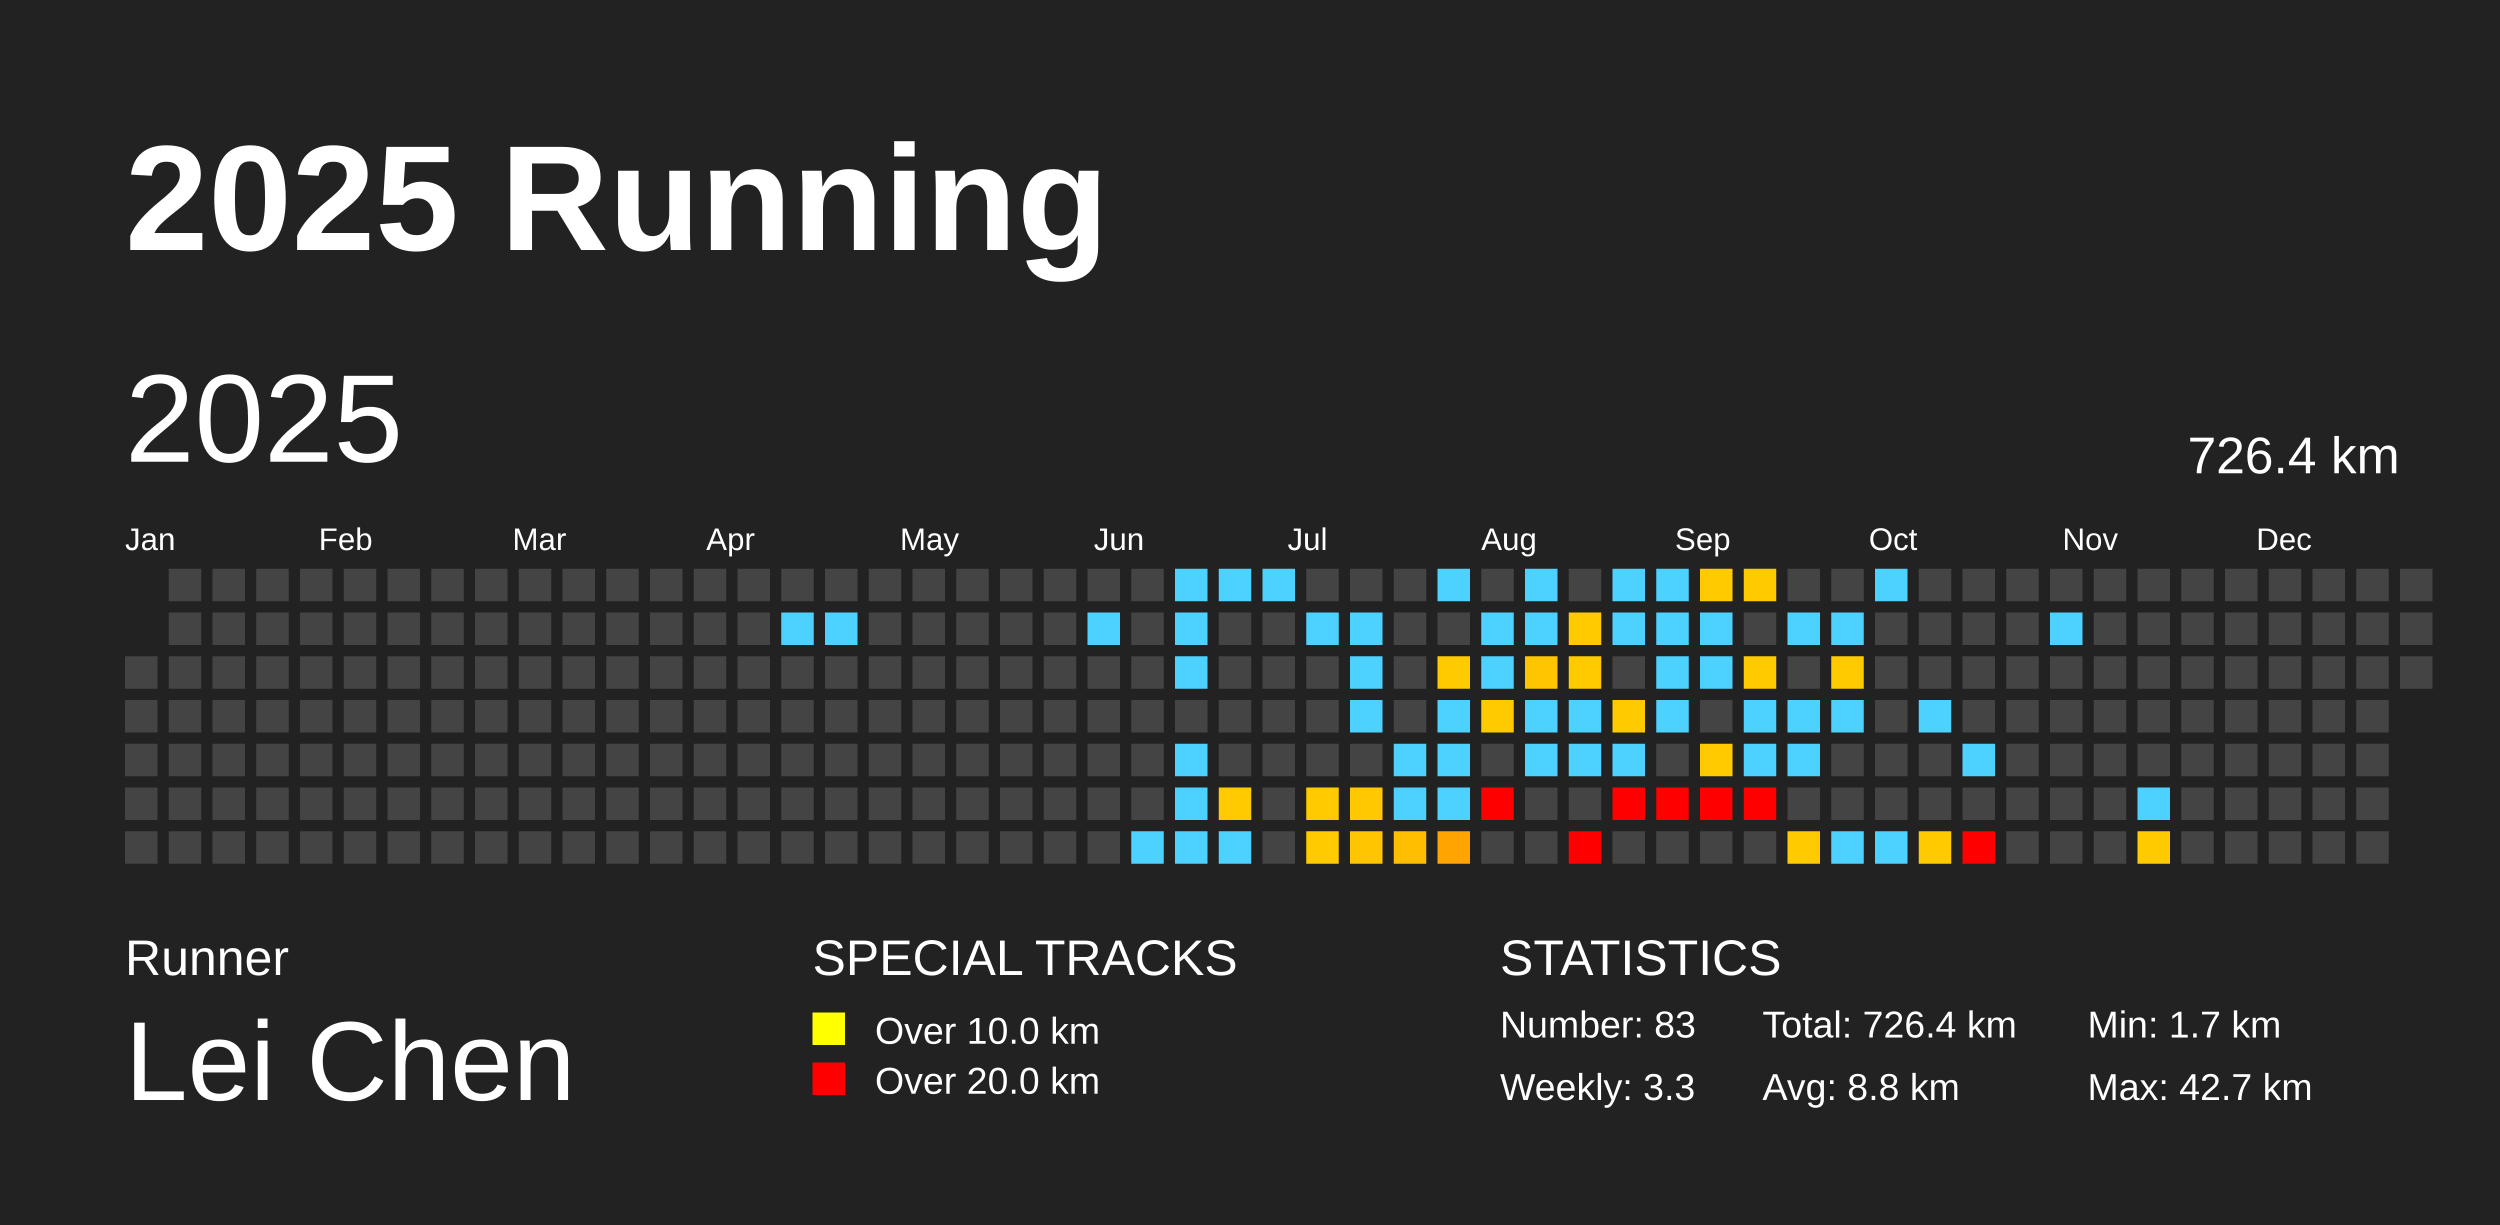
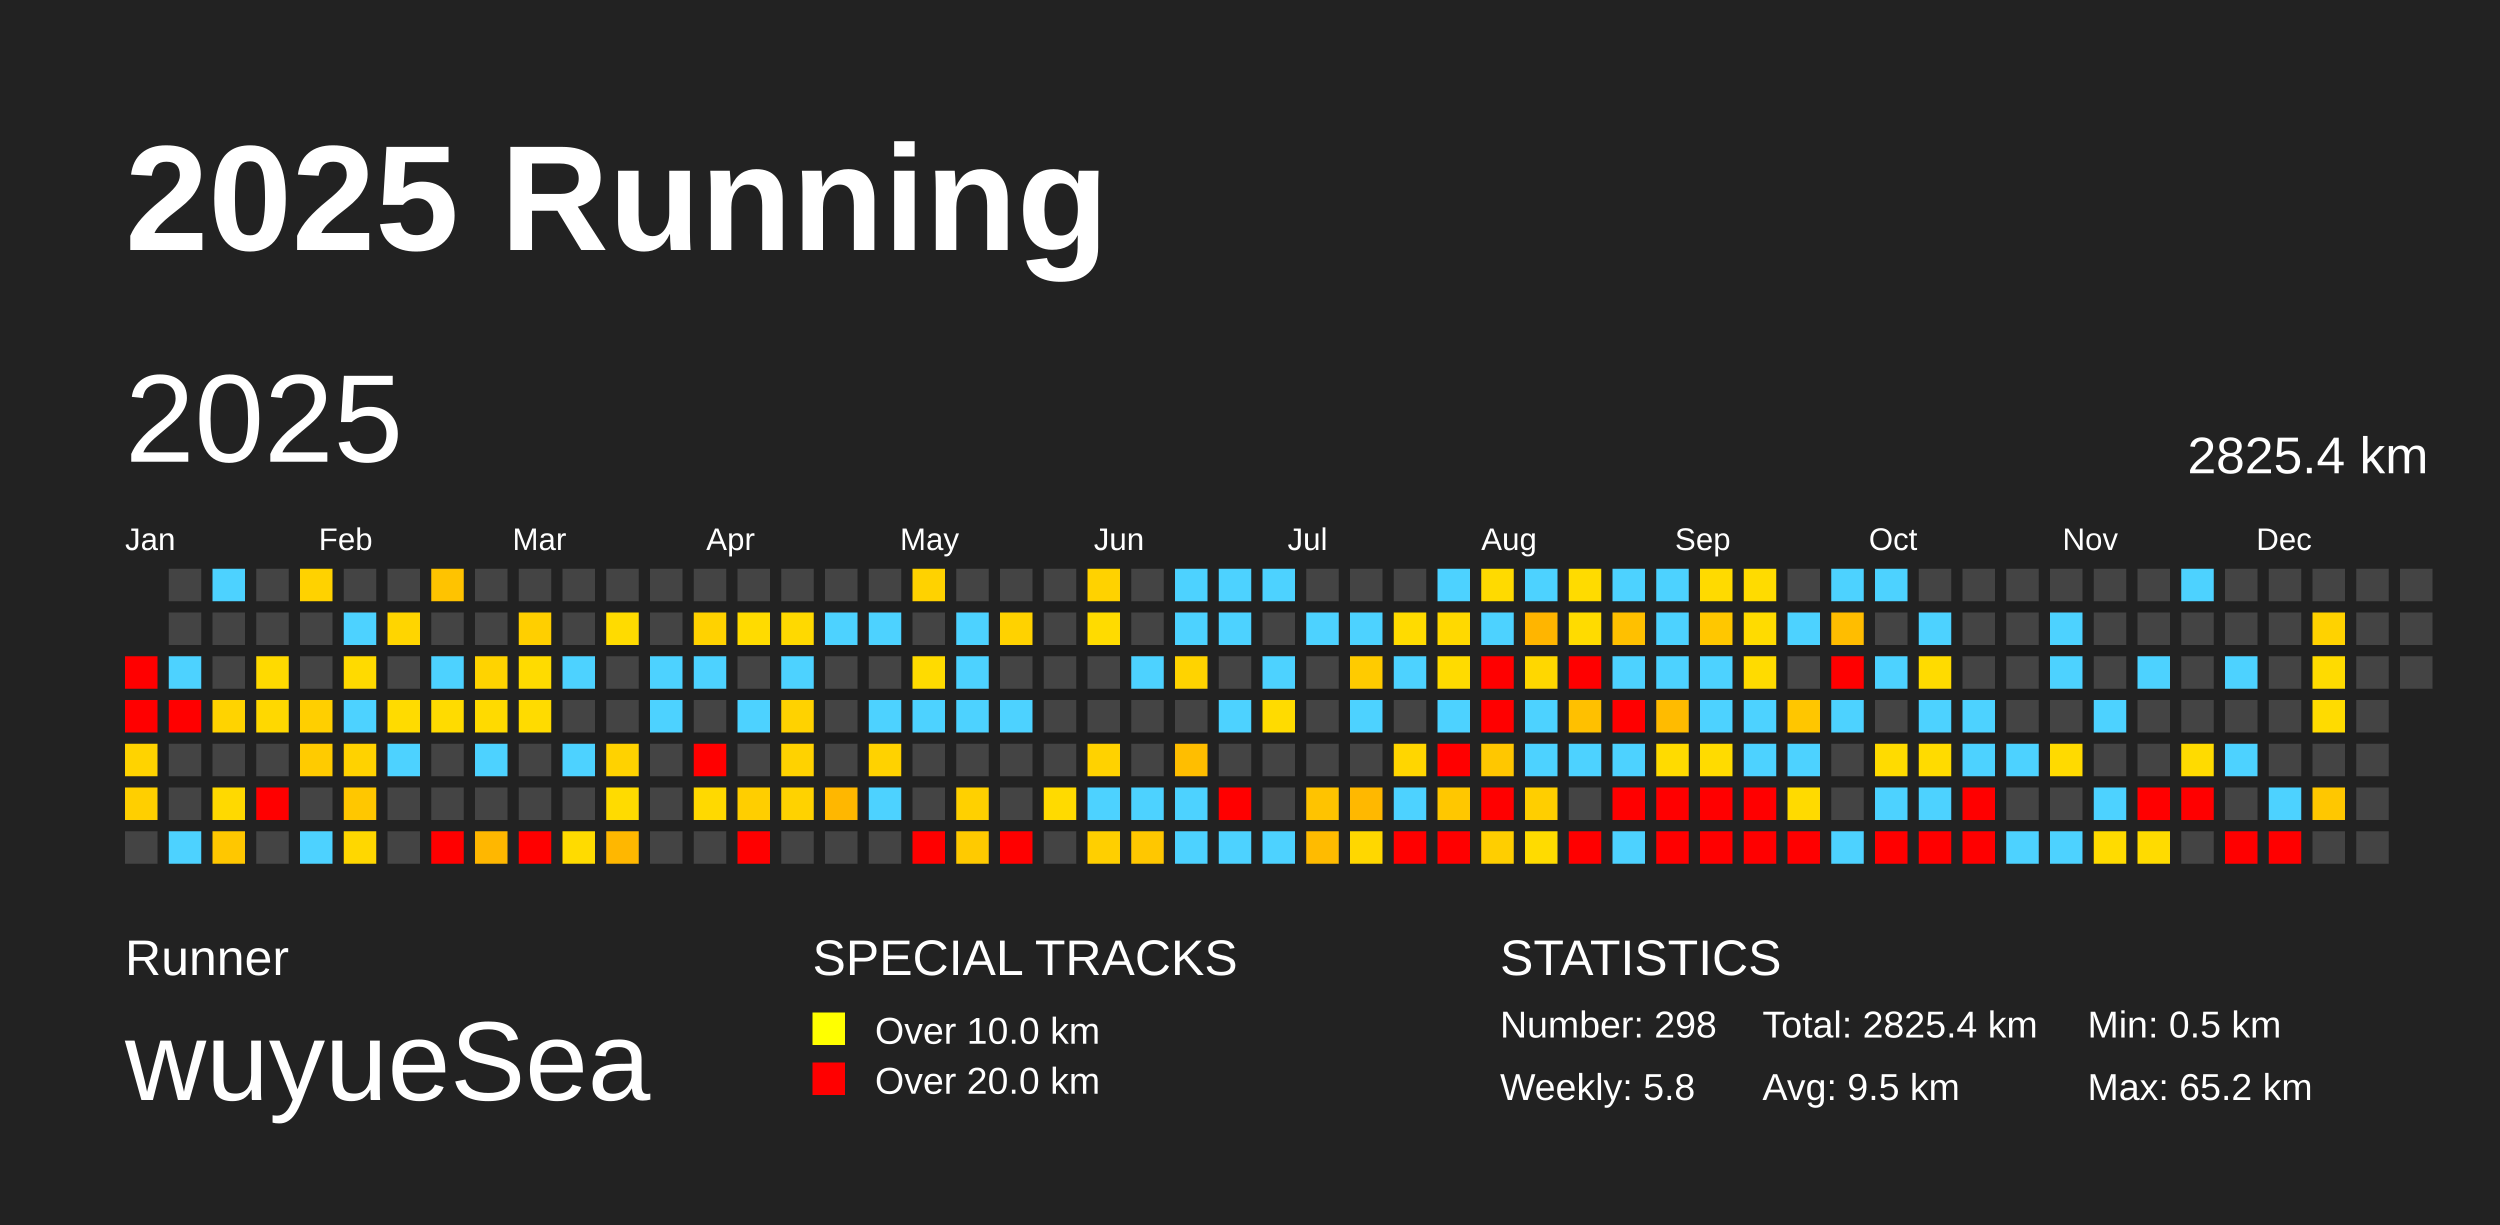
<svg xmlns="http://www.w3.org/2000/svg" baseProfile="full" height="98mm" version="1.1" viewBox="0,0,200,98" width="200mm">
  <defs />
  <rect fill="#222222" height="98" width="200" x="0" y="0" />
  <text fill="#FFFFFF" style="font-size:12px; font-family:Arial; font-weight:bold;" x="10" y="20">2025 Running</text>
  <text fill="#FFFFFF" style="font-size:4px; font-family:Arial" x="10" y="78">Runner</text>
-   <text fill="#FFFFFF" style="font-size:9px; font-family:Arial" x="10" y="88">Lei Chen</text>
+   <text fill="#FFFFFF" style="font-size:9px; font-family:Arial" x="10" y="88">wuyueSea</text>
  <text fill="#FFFFFF" style="font-size:4px; font-family:Arial" x="65" y="78">SPECIAL TRACKS</text>
  <rect fill="yellow" height="2.6" width="2.6" x="65" y="81" />
  <text fill="#FFFFFF" style="font-size:3px; font-family:Arial" x="70" y="83.5">Over 10.0 km</text>
  <rect fill="red" height="2.6" width="2.6" x="65" y="85" />
  <text fill="#FFFFFF" style="font-size:3px; font-family:Arial" x="70" y="87.5">Over 20.0 km</text>
  <text fill="#FFFFFF" style="font-size:4px; font-family:Arial" x="120" y="78">STATISTICS</text>
-   <text fill="#FFFFFF" style="font-size:3px; font-family:Arial" x="120" y="83">Number: 83</text>
-   <text fill="#FFFFFF" style="font-size:3px; font-family:Arial" x="120" y="88">Weekly: 3.3</text>
-   <text fill="#FFFFFF" style="font-size:3px; font-family:Arial" x="141" y="83">Total: 726.4 km</text>
-   <text fill="#FFFFFF" style="font-size:3px; font-family:Arial" x="141" y="88">Avg: 8.8 km</text>
-   <text fill="#FFFFFF" style="font-size:3px; font-family:Arial" x="167" y="83">Min: 1.7 km</text>
-   <text fill="#FFFFFF" style="font-size:3px; font-family:Arial" x="167" y="88">Max: 42.7 km</text>
+   <text fill="#FFFFFF" style="font-size:3px; font-family:Arial" x="120" y="83">Number: 298</text>
+   <text fill="#FFFFFF" style="font-size:3px; font-family:Arial" x="120" y="88">Weekly: 5.8</text>
+   <text fill="#FFFFFF" style="font-size:3px; font-family:Arial" x="141" y="83">Total: 2825.4 km</text>
+   <text fill="#FFFFFF" style="font-size:3px; font-family:Arial" x="141" y="88">Avg: 9.5 km</text>
+   <text fill="#FFFFFF" style="font-size:3px; font-family:Arial" x="167" y="83">Min: 0.5 km</text>
+   <text fill="#FFFFFF" style="font-size:3px; font-family:Arial" x="167" y="88">Max: 65.2 km</text>
  <text dominant-baseline="hanging" fill="#FFFFFF" style="font-size:10.0px; font-family:Arial;" x="10" y="30">2025</text>
-   <text dominant-baseline="hanging" fill="#FFFFFF" style="font-size:4.125px; font-family:Arial;" x="175" y="35">726.4 km</text>
+   <text dominant-baseline="hanging" fill="#FFFFFF" style="font-size:4.125px; font-family:Arial;" x="175" y="35">2825.4 km</text>
  <text fill="#FFFFFF" style="font-size:2.5px; font-family:Arial" x="10.0" y="44">Jan</text>
  <text fill="#FFFFFF" style="font-size:2.5px; font-family:Arial" x="25.5" y="44">Feb</text>
  <text fill="#FFFFFF" style="font-size:2.5px; font-family:Arial" x="41.0" y="44">Mar</text>
  <text fill="#FFFFFF" style="font-size:2.5px; font-family:Arial" x="56.5" y="44">Apr</text>
  <text fill="#FFFFFF" style="font-size:2.5px; font-family:Arial" x="72.0" y="44">May</text>
  <text fill="#FFFFFF" style="font-size:2.5px; font-family:Arial" x="87.5" y="44">Jun</text>
  <text fill="#FFFFFF" style="font-size:2.5px; font-family:Arial" x="103.0" y="44">Jul</text>
  <text fill="#FFFFFF" style="font-size:2.5px; font-family:Arial" x="118.5" y="44">Aug</text>
  <text fill="#FFFFFF" style="font-size:2.5px; font-family:Arial" x="134.0" y="44">Sep</text>
  <text fill="#FFFFFF" style="font-size:2.5px; font-family:Arial" x="149.5" y="44">Oct</text>
  <text fill="#FFFFFF" style="font-size:2.5px; font-family:Arial" x="165.0" y="44">Nov</text>
  <text fill="#FFFFFF" style="font-size:2.5px; font-family:Arial" x="180.5" y="44">Dec</text>
-   <rect fill="#444444" height="2.6" width="2.6" x="10.0" y="52.5" />
-   <rect fill="#444444" height="2.6" width="2.6" x="10.0" y="56.0" />
-   <rect fill="#444444" height="2.6" width="2.6" x="10.0" y="59.5" />
-   <rect fill="#444444" height="2.6" width="2.6" x="10.0" y="63.0" />
+   <rect fill="red" height="2.6" width="2.6" x="10.0" y="52.5" />
+   <rect fill="red" height="2.6" width="2.6" x="10.0" y="56.0" />
+   <rect fill="#ffd300" height="2.6" width="2.6" x="10.0" y="59.5" />
+   <rect fill="#ffcf00" height="2.6" width="2.6" x="10.0" y="63.0" />
  <rect fill="#444444" height="2.6" width="2.6" x="10.0" y="66.5" />
  <rect fill="#444444" height="2.6" width="2.6" x="13.5" y="45.5" />
  <rect fill="#444444" height="2.6" width="2.6" x="13.5" y="49.0" />
-   <rect fill="#444444" height="2.6" width="2.6" x="13.5" y="52.5" />
-   <rect fill="#444444" height="2.6" width="2.6" x="13.5" y="56.0" />
+   <rect fill="#4dd2ff" height="2.6" width="2.6" x="13.5" y="52.5" />
+   <rect fill="red" height="2.6" width="2.6" x="13.5" y="56.0" />
  <rect fill="#444444" height="2.6" width="2.6" x="13.5" y="59.5" />
  <rect fill="#444444" height="2.6" width="2.6" x="13.5" y="63.0" />
-   <rect fill="#444444" height="2.6" width="2.6" x="13.5" y="66.5" />
-   <rect fill="#444444" height="2.6" width="2.6" x="17.0" y="45.5" />
+   <rect fill="#4dd2ff" height="2.6" width="2.6" x="13.5" y="66.5" />
+   <rect fill="#4dd2ff" height="2.6" width="2.6" x="17.0" y="45.5" />
  <rect fill="#444444" height="2.6" width="2.6" x="17.0" y="49.0" />
  <rect fill="#444444" height="2.6" width="2.6" x="17.0" y="52.5" />
-   <rect fill="#444444" height="2.6" width="2.6" x="17.0" y="56.0" />
+   <rect fill="#ffd300" height="2.6" width="2.6" x="17.0" y="56.0" />
  <rect fill="#444444" height="2.6" width="2.6" x="17.0" y="59.5" />
-   <rect fill="#444444" height="2.6" width="2.6" x="17.0" y="63.0" />
-   <rect fill="#444444" height="2.6" width="2.6" x="17.0" y="66.5" />
+   <rect fill="#ffd900" height="2.6" width="2.6" x="17.0" y="63.0" />
+   <rect fill="#ffc700" height="2.6" width="2.6" x="17.0" y="66.5" />
  <rect fill="#444444" height="2.6" width="2.6" x="20.5" y="45.5" />
  <rect fill="#444444" height="2.6" width="2.6" x="20.5" y="49.0" />
-   <rect fill="#444444" height="2.6" width="2.6" x="20.5" y="52.5" />
-   <rect fill="#444444" height="2.6" width="2.6" x="20.5" y="56.0" />
+   <rect fill="#ffda00" height="2.6" width="2.6" x="20.5" y="52.5" />
+   <rect fill="#ffd800" height="2.6" width="2.6" x="20.5" y="56.0" />
  <rect fill="#444444" height="2.6" width="2.6" x="20.5" y="59.5" />
-   <rect fill="#444444" height="2.6" width="2.6" x="20.5" y="63.0" />
+   <rect fill="red" height="2.6" width="2.6" x="20.5" y="63.0" />
  <rect fill="#444444" height="2.6" width="2.6" x="20.5" y="66.5" />
-   <rect fill="#444444" height="2.6" width="2.6" x="24.0" y="45.5" />
+   <rect fill="#ffd200" height="2.6" width="2.6" x="24.0" y="45.5" />
  <rect fill="#444444" height="2.6" width="2.6" x="24.0" y="49.0" />
  <rect fill="#444444" height="2.6" width="2.6" x="24.0" y="52.5" />
-   <rect fill="#444444" height="2.6" width="2.6" x="24.0" y="56.0" />
-   <rect fill="#444444" height="2.6" width="2.6" x="24.0" y="59.5" />
+   <rect fill="#ffcf00" height="2.6" width="2.6" x="24.0" y="56.0" />
+   <rect fill="#ffcb00" height="2.6" width="2.6" x="24.0" y="59.5" />
  <rect fill="#444444" height="2.6" width="2.6" x="24.0" y="63.0" />
-   <rect fill="#444444" height="2.6" width="2.6" x="24.0" y="66.5" />
+   <rect fill="#4dd2ff" height="2.6" width="2.6" x="24.0" y="66.5" />
  <rect fill="#444444" height="2.6" width="2.6" x="27.5" y="45.5" />
-   <rect fill="#444444" height="2.6" width="2.6" x="27.5" y="49.0" />
-   <rect fill="#444444" height="2.6" width="2.6" x="27.5" y="52.5" />
-   <rect fill="#444444" height="2.6" width="2.6" x="27.5" y="56.0" />
-   <rect fill="#444444" height="2.6" width="2.6" x="27.5" y="59.5" />
-   <rect fill="#444444" height="2.6" width="2.6" x="27.5" y="63.0" />
-   <rect fill="#444444" height="2.6" width="2.6" x="27.5" y="66.5" />
+   <rect fill="#4dd2ff" height="2.6" width="2.6" x="27.5" y="49.0" />
+   <rect fill="#ffda00" height="2.6" width="2.6" x="27.5" y="52.5" />
+   <rect fill="#4dd2ff" height="2.6" width="2.6" x="27.5" y="56.0" />
+   <rect fill="#ffd200" height="2.6" width="2.6" x="27.5" y="59.5" />
+   <rect fill="#ffc700" height="2.6" width="2.6" x="27.5" y="63.0" />
+   <rect fill="#ffd700" height="2.6" width="2.6" x="27.5" y="66.5" />
  <rect fill="#444444" height="2.6" width="2.6" x="31.0" y="45.5" />
-   <rect fill="#444444" height="2.6" width="2.6" x="31.0" y="49.0" />
+   <rect fill="#ffd500" height="2.6" width="2.6" x="31.0" y="49.0" />
  <rect fill="#444444" height="2.6" width="2.6" x="31.0" y="52.5" />
-   <rect fill="#444444" height="2.6" width="2.6" x="31.0" y="56.0" />
-   <rect fill="#444444" height="2.6" width="2.6" x="31.0" y="59.5" />
+   <rect fill="#ffdb00" height="2.6" width="2.6" x="31.0" y="56.0" />
+   <rect fill="#4dd2ff" height="2.6" width="2.6" x="31.0" y="59.5" />
  <rect fill="#444444" height="2.6" width="2.6" x="31.0" y="63.0" />
  <rect fill="#444444" height="2.6" width="2.6" x="31.0" y="66.5" />
-   <rect fill="#444444" height="2.6" width="2.6" x="34.5" y="45.5" />
+   <rect fill="#ffc300" height="2.6" width="2.6" x="34.5" y="45.5" />
  <rect fill="#444444" height="2.6" width="2.6" x="34.5" y="49.0" />
-   <rect fill="#444444" height="2.6" width="2.6" x="34.5" y="52.5" />
-   <rect fill="#444444" height="2.6" width="2.6" x="34.5" y="56.0" />
+   <rect fill="#4dd2ff" height="2.6" width="2.6" x="34.5" y="52.5" />
+   <rect fill="#ffdb00" height="2.6" width="2.6" x="34.5" y="56.0" />
  <rect fill="#444444" height="2.6" width="2.6" x="34.5" y="59.5" />
  <rect fill="#444444" height="2.6" width="2.6" x="34.5" y="63.0" />
-   <rect fill="#444444" height="2.6" width="2.6" x="34.5" y="66.5" />
+   <rect fill="red" height="2.6" width="2.6" x="34.5" y="66.5" />
  <rect fill="#444444" height="2.6" width="2.6" x="38.0" y="45.5" />
  <rect fill="#444444" height="2.6" width="2.6" x="38.0" y="49.0" />
-   <rect fill="#444444" height="2.6" width="2.6" x="38.0" y="52.5" />
-   <rect fill="#444444" height="2.6" width="2.6" x="38.0" y="56.0" />
-   <rect fill="#444444" height="2.6" width="2.6" x="38.0" y="59.5" />
+   <rect fill="#ffd300" height="2.6" width="2.6" x="38.0" y="52.5" />
+   <rect fill="#ffda00" height="2.6" width="2.6" x="38.0" y="56.0" />
+   <rect fill="#4dd2ff" height="2.6" width="2.6" x="38.0" y="59.5" />
  <rect fill="#444444" height="2.6" width="2.6" x="38.0" y="63.0" />
-   <rect fill="#444444" height="2.6" width="2.6" x="38.0" y="66.5" />
+   <rect fill="#ffb700" height="2.6" width="2.6" x="38.0" y="66.5" />
  <rect fill="#444444" height="2.6" width="2.6" x="41.5" y="45.5" />
-   <rect fill="#444444" height="2.6" width="2.6" x="41.5" y="49.0" />
-   <rect fill="#444444" height="2.6" width="2.6" x="41.5" y="52.5" />
-   <rect fill="#444444" height="2.6" width="2.6" x="41.5" y="56.0" />
+   <rect fill="#ffcf00" height="2.6" width="2.6" x="41.5" y="49.0" />
+   <rect fill="#ffdb00" height="2.6" width="2.6" x="41.5" y="52.5" />
+   <rect fill="#ffdb00" height="2.6" width="2.6" x="41.5" y="56.0" />
  <rect fill="#444444" height="2.6" width="2.6" x="41.5" y="59.5" />
  <rect fill="#444444" height="2.6" width="2.6" x="41.5" y="63.0" />
-   <rect fill="#444444" height="2.6" width="2.6" x="41.5" y="66.5" />
+   <rect fill="red" height="2.6" width="2.6" x="41.5" y="66.5" />
  <rect fill="#444444" height="2.6" width="2.6" x="45.0" y="45.5" />
  <rect fill="#444444" height="2.6" width="2.6" x="45.0" y="49.0" />
-   <rect fill="#444444" height="2.6" width="2.6" x="45.0" y="52.5" />
+   <rect fill="#4dd2ff" height="2.6" width="2.6" x="45.0" y="52.5" />
  <rect fill="#444444" height="2.6" width="2.6" x="45.0" y="56.0" />
-   <rect fill="#444444" height="2.6" width="2.6" x="45.0" y="59.5" />
+   <rect fill="#4dd2ff" height="2.6" width="2.6" x="45.0" y="59.5" />
  <rect fill="#444444" height="2.6" width="2.6" x="45.0" y="63.0" />
-   <rect fill="#444444" height="2.6" width="2.6" x="45.0" y="66.5" />
+   <rect fill="#ffdb00" height="2.6" width="2.6" x="45.0" y="66.5" />
  <rect fill="#444444" height="2.6" width="2.6" x="48.5" y="45.5" />
-   <rect fill="#444444" height="2.6" width="2.6" x="48.5" y="49.0" />
+   <rect fill="#ffdb00" height="2.6" width="2.6" x="48.5" y="49.0" />
  <rect fill="#444444" height="2.6" width="2.6" x="48.5" y="52.5" />
  <rect fill="#444444" height="2.6" width="2.6" x="48.5" y="56.0" />
-   <rect fill="#444444" height="2.6" width="2.6" x="48.5" y="59.5" />
-   <rect fill="#444444" height="2.6" width="2.6" x="48.5" y="63.0" />
-   <rect fill="#444444" height="2.6" width="2.6" x="48.5" y="66.5" />
+   <rect fill="#ffd200" height="2.6" width="2.6" x="48.5" y="59.5" />
+   <rect fill="#ffdb00" height="2.6" width="2.6" x="48.5" y="63.0" />
+   <rect fill="#ffb700" height="2.6" width="2.6" x="48.5" y="66.5" />
  <rect fill="#444444" height="2.6" width="2.6" x="52.0" y="45.5" />
  <rect fill="#444444" height="2.6" width="2.6" x="52.0" y="49.0" />
-   <rect fill="#444444" height="2.6" width="2.6" x="52.0" y="52.5" />
-   <rect fill="#444444" height="2.6" width="2.6" x="52.0" y="56.0" />
+   <rect fill="#4dd2ff" height="2.6" width="2.6" x="52.0" y="52.5" />
+   <rect fill="#4dd2ff" height="2.6" width="2.6" x="52.0" y="56.0" />
  <rect fill="#444444" height="2.6" width="2.6" x="52.0" y="59.5" />
  <rect fill="#444444" height="2.6" width="2.6" x="52.0" y="63.0" />
  <rect fill="#444444" height="2.6" width="2.6" x="52.0" y="66.5" />
  <rect fill="#444444" height="2.6" width="2.6" x="55.5" y="45.5" />
-   <rect fill="#444444" height="2.6" width="2.6" x="55.5" y="49.0" />
-   <rect fill="#444444" height="2.6" width="2.6" x="55.5" y="52.5" />
+   <rect fill="#ffd200" height="2.6" width="2.6" x="55.5" y="49.0" />
+   <rect fill="#4dd2ff" height="2.6" width="2.6" x="55.5" y="52.5" />
  <rect fill="#444444" height="2.6" width="2.6" x="55.5" y="56.0" />
-   <rect fill="#444444" height="2.6" width="2.6" x="55.5" y="59.5" />
-   <rect fill="#444444" height="2.6" width="2.6" x="55.5" y="63.0" />
+   <rect fill="red" height="2.6" width="2.6" x="55.5" y="59.5" />
+   <rect fill="#ffd900" height="2.6" width="2.6" x="55.5" y="63.0" />
  <rect fill="#444444" height="2.6" width="2.6" x="55.5" y="66.5" />
  <rect fill="#444444" height="2.6" width="2.6" x="59.0" y="45.5" />
-   <rect fill="#444444" height="2.6" width="2.6" x="59.0" y="49.0" />
+   <rect fill="#ffdb00" height="2.6" width="2.6" x="59.0" y="49.0" />
  <rect fill="#444444" height="2.6" width="2.6" x="59.0" y="52.5" />
-   <rect fill="#444444" height="2.6" width="2.6" x="59.0" y="56.0" />
+   <rect fill="#4dd2ff" height="2.6" width="2.6" x="59.0" y="56.0" />
  <rect fill="#444444" height="2.6" width="2.6" x="59.0" y="59.5" />
-   <rect fill="#444444" height="2.6" width="2.6" x="59.0" y="63.0" />
-   <rect fill="#444444" height="2.6" width="2.6" x="59.0" y="66.5" />
+   <rect fill="#ffce00" height="2.6" width="2.6" x="59.0" y="63.0" />
+   <rect fill="red" height="2.6" width="2.6" x="59.0" y="66.5" />
  <rect fill="#444444" height="2.6" width="2.6" x="62.5" y="45.5" />
-   <rect fill="#4dd2ff" height="2.6" width="2.6" x="62.5" y="49.0" />
-   <rect fill="#444444" height="2.6" width="2.6" x="62.5" y="52.5" />
-   <rect fill="#444444" height="2.6" width="2.6" x="62.5" y="56.0" />
-   <rect fill="#444444" height="2.6" width="2.6" x="62.5" y="59.5" />
-   <rect fill="#444444" height="2.6" width="2.6" x="62.5" y="63.0" />
+   <rect fill="#ffd900" height="2.6" width="2.6" x="62.5" y="49.0" />
+   <rect fill="#4dd2ff" height="2.6" width="2.6" x="62.5" y="52.5" />
+   <rect fill="#ffd200" height="2.6" width="2.6" x="62.5" y="56.0" />
+   <rect fill="#ffd200" height="2.6" width="2.6" x="62.5" y="59.5" />
+   <rect fill="#ffd200" height="2.6" width="2.6" x="62.5" y="63.0" />
  <rect fill="#444444" height="2.6" width="2.6" x="62.5" y="66.5" />
  <rect fill="#444444" height="2.6" width="2.6" x="66.0" y="45.5" />
  <rect fill="#4dd2ff" height="2.6" width="2.6" x="66.0" y="49.0" />
  <rect fill="#444444" height="2.6" width="2.6" x="66.0" y="52.5" />
  <rect fill="#444444" height="2.6" width="2.6" x="66.0" y="56.0" />
  <rect fill="#444444" height="2.6" width="2.6" x="66.0" y="59.5" />
-   <rect fill="#444444" height="2.6" width="2.6" x="66.0" y="63.0" />
+   <rect fill="#ffb700" height="2.6" width="2.6" x="66.0" y="63.0" />
  <rect fill="#444444" height="2.6" width="2.6" x="66.0" y="66.5" />
  <rect fill="#444444" height="2.6" width="2.6" x="69.5" y="45.5" />
-   <rect fill="#444444" height="2.6" width="2.6" x="69.5" y="49.0" />
+   <rect fill="#4dd2ff" height="2.6" width="2.6" x="69.5" y="49.0" />
  <rect fill="#444444" height="2.6" width="2.6" x="69.5" y="52.5" />
-   <rect fill="#444444" height="2.6" width="2.6" x="69.5" y="56.0" />
-   <rect fill="#444444" height="2.6" width="2.6" x="69.5" y="59.5" />
-   <rect fill="#444444" height="2.6" width="2.6" x="69.5" y="63.0" />
+   <rect fill="#4dd2ff" height="2.6" width="2.6" x="69.5" y="56.0" />
+   <rect fill="#ffd200" height="2.6" width="2.6" x="69.5" y="59.5" />
+   <rect fill="#4dd2ff" height="2.6" width="2.6" x="69.5" y="63.0" />
  <rect fill="#444444" height="2.6" width="2.6" x="69.5" y="66.5" />
-   <rect fill="#444444" height="2.6" width="2.6" x="73.0" y="45.5" />
+   <rect fill="#ffd200" height="2.6" width="2.6" x="73.0" y="45.5" />
  <rect fill="#444444" height="2.6" width="2.6" x="73.0" y="49.0" />
-   <rect fill="#444444" height="2.6" width="2.6" x="73.0" y="52.5" />
-   <rect fill="#444444" height="2.6" width="2.6" x="73.0" y="56.0" />
+   <rect fill="#ffdb00" height="2.6" width="2.6" x="73.0" y="52.5" />
+   <rect fill="#4dd2ff" height="2.6" width="2.6" x="73.0" y="56.0" />
  <rect fill="#444444" height="2.6" width="2.6" x="73.0" y="59.5" />
  <rect fill="#444444" height="2.6" width="2.6" x="73.0" y="63.0" />
-   <rect fill="#444444" height="2.6" width="2.6" x="73.0" y="66.5" />
+   <rect fill="red" height="2.6" width="2.6" x="73.0" y="66.5" />
  <rect fill="#444444" height="2.6" width="2.6" x="76.5" y="45.5" />
-   <rect fill="#444444" height="2.6" width="2.6" x="76.5" y="49.0" />
-   <rect fill="#444444" height="2.6" width="2.6" x="76.5" y="52.5" />
-   <rect fill="#444444" height="2.6" width="2.6" x="76.5" y="56.0" />
+   <rect fill="#4dd2ff" height="2.6" width="2.6" x="76.5" y="49.0" />
+   <rect fill="#4dd2ff" height="2.6" width="2.6" x="76.5" y="52.5" />
+   <rect fill="#4dd2ff" height="2.6" width="2.6" x="76.5" y="56.0" />
  <rect fill="#444444" height="2.6" width="2.6" x="76.5" y="59.5" />
-   <rect fill="#444444" height="2.6" width="2.6" x="76.5" y="63.0" />
-   <rect fill="#444444" height="2.6" width="2.6" x="76.5" y="66.5" />
+   <rect fill="#ffd000" height="2.6" width="2.6" x="76.5" y="63.0" />
+   <rect fill="#ffca00" height="2.6" width="2.6" x="76.5" y="66.5" />
  <rect fill="#444444" height="2.6" width="2.6" x="80.0" y="45.5" />
-   <rect fill="#444444" height="2.6" width="2.6" x="80.0" y="49.0" />
+   <rect fill="#ffd200" height="2.6" width="2.6" x="80.0" y="49.0" />
  <rect fill="#444444" height="2.6" width="2.6" x="80.0" y="52.5" />
-   <rect fill="#444444" height="2.6" width="2.6" x="80.0" y="56.0" />
+   <rect fill="#4dd2ff" height="2.6" width="2.6" x="80.0" y="56.0" />
  <rect fill="#444444" height="2.6" width="2.6" x="80.0" y="59.5" />
  <rect fill="#444444" height="2.6" width="2.6" x="80.0" y="63.0" />
-   <rect fill="#444444" height="2.6" width="2.6" x="80.0" y="66.5" />
+   <rect fill="red" height="2.6" width="2.6" x="80.0" y="66.5" />
  <rect fill="#444444" height="2.6" width="2.6" x="83.5" y="45.5" />
  <rect fill="#444444" height="2.6" width="2.6" x="83.5" y="49.0" />
  <rect fill="#444444" height="2.6" width="2.6" x="83.5" y="52.5" />
  <rect fill="#444444" height="2.6" width="2.6" x="83.5" y="56.0" />
  <rect fill="#444444" height="2.6" width="2.6" x="83.5" y="59.5" />
-   <rect fill="#444444" height="2.6" width="2.6" x="83.5" y="63.0" />
+   <rect fill="#ffda00" height="2.6" width="2.6" x="83.5" y="63.0" />
  <rect fill="#444444" height="2.6" width="2.6" x="83.5" y="66.5" />
-   <rect fill="#444444" height="2.6" width="2.6" x="87.0" y="45.5" />
-   <rect fill="#4dd2ff" height="2.6" width="2.6" x="87.0" y="49.0" />
+   <rect fill="#ffd200" height="2.6" width="2.6" x="87.0" y="45.5" />
+   <rect fill="#ffdb00" height="2.6" width="2.6" x="87.0" y="49.0" />
  <rect fill="#444444" height="2.6" width="2.6" x="87.0" y="52.5" />
  <rect fill="#444444" height="2.6" width="2.6" x="87.0" y="56.0" />
-   <rect fill="#444444" height="2.6" width="2.6" x="87.0" y="59.5" />
-   <rect fill="#444444" height="2.6" width="2.6" x="87.0" y="63.0" />
-   <rect fill="#444444" height="2.6" width="2.6" x="87.0" y="66.5" />
+   <rect fill="#ffd200" height="2.6" width="2.6" x="87.0" y="59.5" />
+   <rect fill="#4dd2ff" height="2.6" width="2.6" x="87.0" y="63.0" />
+   <rect fill="#ffcf00" height="2.6" width="2.6" x="87.0" y="66.5" />
  <rect fill="#444444" height="2.6" width="2.6" x="90.5" y="45.5" />
  <rect fill="#444444" height="2.6" width="2.6" x="90.5" y="49.0" />
-   <rect fill="#444444" height="2.6" width="2.6" x="90.5" y="52.5" />
+   <rect fill="#4dd2ff" height="2.6" width="2.6" x="90.5" y="52.5" />
  <rect fill="#444444" height="2.6" width="2.6" x="90.5" y="56.0" />
  <rect fill="#444444" height="2.6" width="2.6" x="90.5" y="59.5" />
-   <rect fill="#444444" height="2.6" width="2.6" x="90.5" y="63.0" />
-   <rect fill="#4dd2ff" height="2.6" width="2.6" x="90.5" y="66.5" />
+   <rect fill="#4dd2ff" height="2.6" width="2.6" x="90.5" y="63.0" />
+   <rect fill="#ffc700" height="2.6" width="2.6" x="90.5" y="66.5" />
  <rect fill="#4dd2ff" height="2.6" width="2.6" x="94.0" y="45.5" />
  <rect fill="#4dd2ff" height="2.6" width="2.6" x="94.0" y="49.0" />
-   <rect fill="#4dd2ff" height="2.6" width="2.6" x="94.0" y="52.5" />
+   <rect fill="#ffd300" height="2.6" width="2.6" x="94.0" y="52.5" />
  <rect fill="#444444" height="2.6" width="2.6" x="94.0" y="56.0" />
-   <rect fill="#4dd2ff" height="2.6" width="2.6" x="94.0" y="59.5" />
+   <rect fill="#ffbe00" height="2.6" width="2.6" x="94.0" y="59.5" />
  <rect fill="#4dd2ff" height="2.6" width="2.6" x="94.0" y="63.0" />
  <rect fill="#4dd2ff" height="2.6" width="2.6" x="94.0" y="66.5" />
  <rect fill="#4dd2ff" height="2.6" width="2.6" x="97.5" y="45.5" />
-   <rect fill="#444444" height="2.6" width="2.6" x="97.5" y="49.0" />
+   <rect fill="#4dd2ff" height="2.6" width="2.6" x="97.5" y="49.0" />
  <rect fill="#444444" height="2.6" width="2.6" x="97.5" y="52.5" />
-   <rect fill="#444444" height="2.6" width="2.6" x="97.5" y="56.0" />
+   <rect fill="#4dd2ff" height="2.6" width="2.6" x="97.5" y="56.0" />
  <rect fill="#444444" height="2.6" width="2.6" x="97.5" y="59.5" />
-   <rect fill="#ffcb00" height="2.6" width="2.6" x="97.5" y="63.0" />
+   <rect fill="red" height="2.6" width="2.6" x="97.5" y="63.0" />
  <rect fill="#4dd2ff" height="2.6" width="2.6" x="97.5" y="66.5" />
  <rect fill="#4dd2ff" height="2.6" width="2.6" x="101.0" y="45.5" />
  <rect fill="#444444" height="2.6" width="2.6" x="101.0" y="49.0" />
-   <rect fill="#444444" height="2.6" width="2.6" x="101.0" y="52.5" />
-   <rect fill="#444444" height="2.6" width="2.6" x="101.0" y="56.0" />
+   <rect fill="#4dd2ff" height="2.6" width="2.6" x="101.0" y="52.5" />
+   <rect fill="#ffdb00" height="2.6" width="2.6" x="101.0" y="56.0" />
  <rect fill="#444444" height="2.6" width="2.6" x="101.0" y="59.5" />
  <rect fill="#444444" height="2.6" width="2.6" x="101.0" y="63.0" />
-   <rect fill="#444444" height="2.6" width="2.6" x="101.0" y="66.5" />
+   <rect fill="#4dd2ff" height="2.6" width="2.6" x="101.0" y="66.5" />
  <rect fill="#444444" height="2.6" width="2.6" x="104.5" y="45.5" />
  <rect fill="#4dd2ff" height="2.6" width="2.6" x="104.5" y="49.0" />
  <rect fill="#444444" height="2.6" width="2.6" x="104.5" y="52.5" />
  <rect fill="#444444" height="2.6" width="2.6" x="104.5" y="56.0" />
  <rect fill="#444444" height="2.6" width="2.6" x="104.5" y="59.5" />
-   <rect fill="#ffcb00" height="2.6" width="2.6" x="104.5" y="63.0" />
-   <rect fill="#ffcb00" height="2.6" width="2.6" x="104.5" y="66.5" />
+   <rect fill="#ffc300" height="2.6" width="2.6" x="104.5" y="63.0" />
+   <rect fill="#ffbb00" height="2.6" width="2.6" x="104.5" y="66.5" />
  <rect fill="#444444" height="2.6" width="2.6" x="108.0" y="45.5" />
  <rect fill="#4dd2ff" height="2.6" width="2.6" x="108.0" y="49.0" />
-   <rect fill="#4dd2ff" height="2.6" width="2.6" x="108.0" y="52.5" />
+   <rect fill="#ffcb00" height="2.6" width="2.6" x="108.0" y="52.5" />
  <rect fill="#4dd2ff" height="2.6" width="2.6" x="108.0" y="56.0" />
  <rect fill="#444444" height="2.6" width="2.6" x="108.0" y="59.5" />
-   <rect fill="#ffc800" height="2.6" width="2.6" x="108.0" y="63.0" />
-   <rect fill="#ffc500" height="2.6" width="2.6" x="108.0" y="66.5" />
+   <rect fill="#ffb800" height="2.6" width="2.6" x="108.0" y="63.0" />
+   <rect fill="#ffd700" height="2.6" width="2.6" x="108.0" y="66.5" />
  <rect fill="#444444" height="2.6" width="2.6" x="111.5" y="45.5" />
-   <rect fill="#444444" height="2.6" width="2.6" x="111.5" y="49.0" />
-   <rect fill="#444444" height="2.6" width="2.6" x="111.5" y="52.5" />
+   <rect fill="#ffdb00" height="2.6" width="2.6" x="111.5" y="49.0" />
+   <rect fill="#4dd2ff" height="2.6" width="2.6" x="111.5" y="52.5" />
  <rect fill="#444444" height="2.6" width="2.6" x="111.5" y="56.0" />
-   <rect fill="#4dd2ff" height="2.6" width="2.6" x="111.5" y="59.5" />
+   <rect fill="#ffd600" height="2.6" width="2.6" x="111.5" y="59.5" />
  <rect fill="#4dd2ff" height="2.6" width="2.6" x="111.5" y="63.0" />
-   <rect fill="#ffbf00" height="2.6" width="2.6" x="111.5" y="66.5" />
+   <rect fill="red" height="2.6" width="2.6" x="111.5" y="66.5" />
  <rect fill="#4dd2ff" height="2.6" width="2.6" x="115.0" y="45.5" />
-   <rect fill="#444444" height="2.6" width="2.6" x="115.0" y="49.0" />
-   <rect fill="#ffcb00" height="2.6" width="2.6" x="115.0" y="52.5" />
+   <rect fill="#ffd900" height="2.6" width="2.6" x="115.0" y="49.0" />
+   <rect fill="#ffdb00" height="2.6" width="2.6" x="115.0" y="52.5" />
  <rect fill="#4dd2ff" height="2.6" width="2.6" x="115.0" y="56.0" />
-   <rect fill="#4dd2ff" height="2.6" width="2.6" x="115.0" y="59.5" />
-   <rect fill="#4dd2ff" height="2.6" width="2.6" x="115.0" y="63.0" />
-   <rect fill="#ffa400" height="2.6" width="2.6" x="115.0" y="66.5" />
-   <rect fill="#444444" height="2.6" width="2.6" x="118.5" y="45.5" />
+   <rect fill="red" height="2.6" width="2.6" x="115.0" y="59.5" />
+   <rect fill="#ffc700" height="2.6" width="2.6" x="115.0" y="63.0" />
+   <rect fill="red" height="2.6" width="2.6" x="115.0" y="66.5" />
+   <rect fill="#ffda00" height="2.6" width="2.6" x="118.5" y="45.5" />
  <rect fill="#4dd2ff" height="2.6" width="2.6" x="118.5" y="49.0" />
-   <rect fill="#4dd2ff" height="2.6" width="2.6" x="118.5" y="52.5" />
-   <rect fill="#ffcb00" height="2.6" width="2.6" x="118.5" y="56.0" />
-   <rect fill="#444444" height="2.6" width="2.6" x="118.5" y="59.5" />
+   <rect fill="red" height="2.6" width="2.6" x="118.5" y="52.5" />
+   <rect fill="red" height="2.6" width="2.6" x="118.5" y="56.0" />
+   <rect fill="#ffc700" height="2.6" width="2.6" x="118.5" y="59.5" />
  <rect fill="red" height="2.6" width="2.6" x="118.5" y="63.0" />
-   <rect fill="#444444" height="2.6" width="2.6" x="118.5" y="66.5" />
+   <rect fill="#ffce00" height="2.6" width="2.6" x="118.5" y="66.5" />
  <rect fill="#4dd2ff" height="2.6" width="2.6" x="122.0" y="45.5" />
-   <rect fill="#4dd2ff" height="2.6" width="2.6" x="122.0" y="49.0" />
-   <rect fill="#ffc500" height="2.6" width="2.6" x="122.0" y="52.5" />
+   <rect fill="#ffb500" height="2.6" width="2.6" x="122.0" y="49.0" />
+   <rect fill="#ffd700" height="2.6" width="2.6" x="122.0" y="52.5" />
  <rect fill="#4dd2ff" height="2.6" width="2.6" x="122.0" y="56.0" />
  <rect fill="#4dd2ff" height="2.6" width="2.6" x="122.0" y="59.5" />
-   <rect fill="#444444" height="2.6" width="2.6" x="122.0" y="63.0" />
-   <rect fill="#444444" height="2.6" width="2.6" x="122.0" y="66.5" />
-   <rect fill="#444444" height="2.6" width="2.6" x="125.5" y="45.5" />
-   <rect fill="#ffcb00" height="2.6" width="2.6" x="125.5" y="49.0" />
-   <rect fill="#ffcb00" height="2.6" width="2.6" x="125.5" y="52.5" />
-   <rect fill="#4dd2ff" height="2.6" width="2.6" x="125.5" y="56.0" />
+   <rect fill="#ffce00" height="2.6" width="2.6" x="122.0" y="63.0" />
+   <rect fill="#ffdb00" height="2.6" width="2.6" x="122.0" y="66.5" />
+   <rect fill="#ffdb00" height="2.6" width="2.6" x="125.5" y="45.5" />
+   <rect fill="#ffdb00" height="2.6" width="2.6" x="125.5" y="49.0" />
+   <rect fill="red" height="2.6" width="2.6" x="125.5" y="52.5" />
+   <rect fill="#ffc000" height="2.6" width="2.6" x="125.5" y="56.0" />
  <rect fill="#4dd2ff" height="2.6" width="2.6" x="125.5" y="59.5" />
  <rect fill="#444444" height="2.6" width="2.6" x="125.5" y="63.0" />
  <rect fill="red" height="2.6" width="2.6" x="125.5" y="66.5" />
  <rect fill="#4dd2ff" height="2.6" width="2.6" x="129.0" y="45.5" />
-   <rect fill="#4dd2ff" height="2.6" width="2.6" x="129.0" y="49.0" />
-   <rect fill="#444444" height="2.6" width="2.6" x="129.0" y="52.5" />
-   <rect fill="#ffcb00" height="2.6" width="2.6" x="129.0" y="56.0" />
+   <rect fill="#ffc000" height="2.6" width="2.6" x="129.0" y="49.0" />
+   <rect fill="#4dd2ff" height="2.6" width="2.6" x="129.0" y="52.5" />
+   <rect fill="red" height="2.6" width="2.6" x="129.0" y="56.0" />
  <rect fill="#4dd2ff" height="2.6" width="2.6" x="129.0" y="59.5" />
  <rect fill="red" height="2.6" width="2.6" x="129.0" y="63.0" />
-   <rect fill="#444444" height="2.6" width="2.6" x="129.0" y="66.5" />
+   <rect fill="#4dd2ff" height="2.6" width="2.6" x="129.0" y="66.5" />
  <rect fill="#4dd2ff" height="2.6" width="2.6" x="132.5" y="45.5" />
  <rect fill="#4dd2ff" height="2.6" width="2.6" x="132.5" y="49.0" />
  <rect fill="#4dd2ff" height="2.6" width="2.6" x="132.5" y="52.5" />
-   <rect fill="#4dd2ff" height="2.6" width="2.6" x="132.5" y="56.0" />
-   <rect fill="#444444" height="2.6" width="2.6" x="132.5" y="59.5" />
+   <rect fill="#ffbb00" height="2.6" width="2.6" x="132.5" y="56.0" />
+   <rect fill="#ffdb00" height="2.6" width="2.6" x="132.5" y="59.5" />
  <rect fill="red" height="2.6" width="2.6" x="132.5" y="63.0" />
-   <rect fill="#444444" height="2.6" width="2.6" x="132.5" y="66.5" />
-   <rect fill="#ffca00" height="2.6" width="2.6" x="136.0" y="45.5" />
-   <rect fill="#4dd2ff" height="2.6" width="2.6" x="136.0" y="49.0" />
+   <rect fill="red" height="2.6" width="2.6" x="132.5" y="66.5" />
+   <rect fill="#ffda00" height="2.6" width="2.6" x="136.0" y="45.5" />
+   <rect fill="#ffc700" height="2.6" width="2.6" x="136.0" y="49.0" />
  <rect fill="#4dd2ff" height="2.6" width="2.6" x="136.0" y="52.5" />
-   <rect fill="#444444" height="2.6" width="2.6" x="136.0" y="56.0" />
-   <rect fill="#ffcb00" height="2.6" width="2.6" x="136.0" y="59.5" />
+   <rect fill="#4dd2ff" height="2.6" width="2.6" x="136.0" y="56.0" />
+   <rect fill="#ffdb00" height="2.6" width="2.6" x="136.0" y="59.5" />
  <rect fill="red" height="2.6" width="2.6" x="136.0" y="63.0" />
-   <rect fill="#444444" height="2.6" width="2.6" x="136.0" y="66.5" />
-   <rect fill="#ffcb00" height="2.6" width="2.6" x="139.5" y="45.5" />
-   <rect fill="#444444" height="2.6" width="2.6" x="139.5" y="49.0" />
-   <rect fill="#ffcb00" height="2.6" width="2.6" x="139.5" y="52.5" />
+   <rect fill="red" height="2.6" width="2.6" x="136.0" y="66.5" />
+   <rect fill="#ffdb00" height="2.6" width="2.6" x="139.5" y="45.5" />
+   <rect fill="#ffdb00" height="2.6" width="2.6" x="139.5" y="49.0" />
+   <rect fill="#ffdb00" height="2.6" width="2.6" x="139.5" y="52.5" />
  <rect fill="#4dd2ff" height="2.6" width="2.6" x="139.5" y="56.0" />
  <rect fill="#4dd2ff" height="2.6" width="2.6" x="139.5" y="59.5" />
  <rect fill="red" height="2.6" width="2.6" x="139.5" y="63.0" />
-   <rect fill="#444444" height="2.6" width="2.6" x="139.5" y="66.5" />
+   <rect fill="red" height="2.6" width="2.6" x="139.5" y="66.5" />
  <rect fill="#444444" height="2.6" width="2.6" x="143.0" y="45.5" />
  <rect fill="#4dd2ff" height="2.6" width="2.6" x="143.0" y="49.0" />
  <rect fill="#444444" height="2.6" width="2.6" x="143.0" y="52.5" />
-   <rect fill="#4dd2ff" height="2.6" width="2.6" x="143.0" y="56.0" />
+   <rect fill="#ffc600" height="2.6" width="2.6" x="143.0" y="56.0" />
  <rect fill="#4dd2ff" height="2.6" width="2.6" x="143.0" y="59.5" />
-   <rect fill="#444444" height="2.6" width="2.6" x="143.0" y="63.0" />
-   <rect fill="#ffcb00" height="2.6" width="2.6" x="143.0" y="66.5" />
-   <rect fill="#444444" height="2.6" width="2.6" x="146.5" y="45.5" />
-   <rect fill="#4dd2ff" height="2.6" width="2.6" x="146.5" y="49.0" />
-   <rect fill="#ffcb00" height="2.6" width="2.6" x="146.5" y="52.5" />
+   <rect fill="#ffda00" height="2.6" width="2.6" x="143.0" y="63.0" />
+   <rect fill="red" height="2.6" width="2.6" x="143.0" y="66.5" />
+   <rect fill="#4dd2ff" height="2.6" width="2.6" x="146.5" y="45.5" />
+   <rect fill="#ffbd00" height="2.6" width="2.6" x="146.5" y="49.0" />
+   <rect fill="red" height="2.6" width="2.6" x="146.5" y="52.5" />
  <rect fill="#4dd2ff" height="2.6" width="2.6" x="146.5" y="56.0" />
  <rect fill="#444444" height="2.6" width="2.6" x="146.5" y="59.5" />
  <rect fill="#444444" height="2.6" width="2.6" x="146.5" y="63.0" />
  <rect fill="#4dd2ff" height="2.6" width="2.6" x="146.5" y="66.5" />
  <rect fill="#4dd2ff" height="2.6" width="2.6" x="150.0" y="45.5" />
  <rect fill="#444444" height="2.6" width="2.6" x="150.0" y="49.0" />
-   <rect fill="#444444" height="2.6" width="2.6" x="150.0" y="52.5" />
+   <rect fill="#4dd2ff" height="2.6" width="2.6" x="150.0" y="52.5" />
  <rect fill="#444444" height="2.6" width="2.6" x="150.0" y="56.0" />
-   <rect fill="#444444" height="2.6" width="2.6" x="150.0" y="59.5" />
-   <rect fill="#444444" height="2.6" width="2.6" x="150.0" y="63.0" />
-   <rect fill="#4dd2ff" height="2.6" width="2.6" x="150.0" y="66.5" />
+   <rect fill="#ffdb00" height="2.6" width="2.6" x="150.0" y="59.5" />
+   <rect fill="#4dd2ff" height="2.6" width="2.6" x="150.0" y="63.0" />
+   <rect fill="red" height="2.6" width="2.6" x="150.0" y="66.5" />
  <rect fill="#444444" height="2.6" width="2.6" x="153.5" y="45.5" />
-   <rect fill="#444444" height="2.6" width="2.6" x="153.5" y="49.0" />
-   <rect fill="#444444" height="2.6" width="2.6" x="153.5" y="52.5" />
+   <rect fill="#4dd2ff" height="2.6" width="2.6" x="153.5" y="49.0" />
+   <rect fill="#ffdb00" height="2.6" width="2.6" x="153.5" y="52.5" />
  <rect fill="#4dd2ff" height="2.6" width="2.6" x="153.5" y="56.0" />
-   <rect fill="#444444" height="2.6" width="2.6" x="153.5" y="59.5" />
-   <rect fill="#444444" height="2.6" width="2.6" x="153.5" y="63.0" />
-   <rect fill="#ffcb00" height="2.6" width="2.6" x="153.5" y="66.5" />
+   <rect fill="#ffdb00" height="2.6" width="2.6" x="153.5" y="59.5" />
+   <rect fill="#4dd2ff" height="2.6" width="2.6" x="153.5" y="63.0" />
+   <rect fill="red" height="2.6" width="2.6" x="153.5" y="66.5" />
  <rect fill="#444444" height="2.6" width="2.6" x="157.0" y="45.5" />
  <rect fill="#444444" height="2.6" width="2.6" x="157.0" y="49.0" />
  <rect fill="#444444" height="2.6" width="2.6" x="157.0" y="52.5" />
-   <rect fill="#444444" height="2.6" width="2.6" x="157.0" y="56.0" />
+   <rect fill="#4dd2ff" height="2.6" width="2.6" x="157.0" y="56.0" />
  <rect fill="#4dd2ff" height="2.6" width="2.6" x="157.0" y="59.5" />
-   <rect fill="#444444" height="2.6" width="2.6" x="157.0" y="63.0" />
+   <rect fill="red" height="2.6" width="2.6" x="157.0" y="63.0" />
  <rect fill="red" height="2.6" width="2.6" x="157.0" y="66.5" />
  <rect fill="#444444" height="2.6" width="2.6" x="160.5" y="45.5" />
  <rect fill="#444444" height="2.6" width="2.6" x="160.5" y="49.0" />
  <rect fill="#444444" height="2.6" width="2.6" x="160.5" y="52.5" />
  <rect fill="#444444" height="2.6" width="2.6" x="160.5" y="56.0" />
-   <rect fill="#444444" height="2.6" width="2.6" x="160.5" y="59.5" />
+   <rect fill="#4dd2ff" height="2.6" width="2.6" x="160.5" y="59.5" />
  <rect fill="#444444" height="2.6" width="2.6" x="160.5" y="63.0" />
-   <rect fill="#444444" height="2.6" width="2.6" x="160.5" y="66.5" />
+   <rect fill="#4dd2ff" height="2.6" width="2.6" x="160.5" y="66.5" />
  <rect fill="#444444" height="2.6" width="2.6" x="164.0" y="45.5" />
  <rect fill="#4dd2ff" height="2.6" width="2.6" x="164.0" y="49.0" />
-   <rect fill="#444444" height="2.6" width="2.6" x="164.0" y="52.5" />
+   <rect fill="#4dd2ff" height="2.6" width="2.6" x="164.0" y="52.5" />
  <rect fill="#444444" height="2.6" width="2.6" x="164.0" y="56.0" />
-   <rect fill="#444444" height="2.6" width="2.6" x="164.0" y="59.5" />
+   <rect fill="#ffda00" height="2.6" width="2.6" x="164.0" y="59.5" />
  <rect fill="#444444" height="2.6" width="2.6" x="164.0" y="63.0" />
-   <rect fill="#444444" height="2.6" width="2.6" x="164.0" y="66.5" />
+   <rect fill="#4dd2ff" height="2.6" width="2.6" x="164.0" y="66.5" />
  <rect fill="#444444" height="2.6" width="2.6" x="167.5" y="45.5" />
  <rect fill="#444444" height="2.6" width="2.6" x="167.5" y="49.0" />
  <rect fill="#444444" height="2.6" width="2.6" x="167.5" y="52.5" />
-   <rect fill="#444444" height="2.6" width="2.6" x="167.5" y="56.0" />
+   <rect fill="#4dd2ff" height="2.6" width="2.6" x="167.5" y="56.0" />
  <rect fill="#444444" height="2.6" width="2.6" x="167.5" y="59.5" />
-   <rect fill="#444444" height="2.6" width="2.6" x="167.5" y="63.0" />
-   <rect fill="#444444" height="2.6" width="2.6" x="167.5" y="66.5" />
+   <rect fill="#4dd2ff" height="2.6" width="2.6" x="167.5" y="63.0" />
+   <rect fill="#ffdb00" height="2.6" width="2.6" x="167.5" y="66.5" />
  <rect fill="#444444" height="2.6" width="2.6" x="171.0" y="45.5" />
  <rect fill="#444444" height="2.6" width="2.6" x="171.0" y="49.0" />
-   <rect fill="#444444" height="2.6" width="2.6" x="171.0" y="52.5" />
+   <rect fill="#4dd2ff" height="2.6" width="2.6" x="171.0" y="52.5" />
  <rect fill="#444444" height="2.6" width="2.6" x="171.0" y="56.0" />
  <rect fill="#444444" height="2.6" width="2.6" x="171.0" y="59.5" />
-   <rect fill="#4dd2ff" height="2.6" width="2.6" x="171.0" y="63.0" />
-   <rect fill="#ffcb00" height="2.6" width="2.6" x="171.0" y="66.5" />
-   <rect fill="#444444" height="2.6" width="2.6" x="174.5" y="45.5" />
+   <rect fill="red" height="2.6" width="2.6" x="171.0" y="63.0" />
+   <rect fill="#ffdb00" height="2.6" width="2.6" x="171.0" y="66.5" />
+   <rect fill="#4dd2ff" height="2.6" width="2.6" x="174.5" y="45.5" />
  <rect fill="#444444" height="2.6" width="2.6" x="174.5" y="49.0" />
  <rect fill="#444444" height="2.6" width="2.6" x="174.5" y="52.5" />
  <rect fill="#444444" height="2.6" width="2.6" x="174.5" y="56.0" />
-   <rect fill="#444444" height="2.6" width="2.6" x="174.5" y="59.5" />
-   <rect fill="#444444" height="2.6" width="2.6" x="174.5" y="63.0" />
+   <rect fill="#ffdb00" height="2.6" width="2.6" x="174.5" y="59.5" />
+   <rect fill="red" height="2.6" width="2.6" x="174.5" y="63.0" />
  <rect fill="#444444" height="2.6" width="2.6" x="174.5" y="66.5" />
  <rect fill="#444444" height="2.6" width="2.6" x="178.0" y="45.5" />
  <rect fill="#444444" height="2.6" width="2.6" x="178.0" y="49.0" />
-   <rect fill="#444444" height="2.6" width="2.6" x="178.0" y="52.5" />
+   <rect fill="#4dd2ff" height="2.6" width="2.6" x="178.0" y="52.5" />
  <rect fill="#444444" height="2.6" width="2.6" x="178.0" y="56.0" />
-   <rect fill="#444444" height="2.6" width="2.6" x="178.0" y="59.5" />
+   <rect fill="#4dd2ff" height="2.6" width="2.6" x="178.0" y="59.5" />
  <rect fill="#444444" height="2.6" width="2.6" x="178.0" y="63.0" />
-   <rect fill="#444444" height="2.6" width="2.6" x="178.0" y="66.5" />
+   <rect fill="red" height="2.6" width="2.6" x="178.0" y="66.5" />
  <rect fill="#444444" height="2.6" width="2.6" x="181.5" y="45.5" />
  <rect fill="#444444" height="2.6" width="2.6" x="181.5" y="49.0" />
  <rect fill="#444444" height="2.6" width="2.6" x="181.5" y="52.5" />
  <rect fill="#444444" height="2.6" width="2.6" x="181.5" y="56.0" />
  <rect fill="#444444" height="2.6" width="2.6" x="181.5" y="59.5" />
-   <rect fill="#444444" height="2.6" width="2.6" x="181.5" y="63.0" />
-   <rect fill="#444444" height="2.6" width="2.6" x="181.5" y="66.5" />
+   <rect fill="#4dd2ff" height="2.6" width="2.6" x="181.5" y="63.0" />
+   <rect fill="red" height="2.6" width="2.6" x="181.5" y="66.5" />
  <rect fill="#444444" height="2.6" width="2.6" x="185.0" y="45.5" />
-   <rect fill="#444444" height="2.6" width="2.6" x="185.0" y="49.0" />
-   <rect fill="#444444" height="2.6" width="2.6" x="185.0" y="52.5" />
-   <rect fill="#444444" height="2.6" width="2.6" x="185.0" y="56.0" />
+   <rect fill="#ffd200" height="2.6" width="2.6" x="185.0" y="49.0" />
+   <rect fill="#ffdb00" height="2.6" width="2.6" x="185.0" y="52.5" />
+   <rect fill="#ffdb00" height="2.6" width="2.6" x="185.0" y="56.0" />
  <rect fill="#444444" height="2.6" width="2.6" x="185.0" y="59.5" />
-   <rect fill="#444444" height="2.6" width="2.6" x="185.0" y="63.0" />
+   <rect fill="#ffc700" height="2.6" width="2.6" x="185.0" y="63.0" />
  <rect fill="#444444" height="2.6" width="2.6" x="185.0" y="66.5" />
  <rect fill="#444444" height="2.6" width="2.6" x="188.5" y="45.5" />
  <rect fill="#444444" height="2.6" width="2.6" x="188.5" y="49.0" />
  <rect fill="#444444" height="2.6" width="2.6" x="188.5" y="52.5" />
  <rect fill="#444444" height="2.6" width="2.6" x="188.5" y="56.0" />
  <rect fill="#444444" height="2.6" width="2.6" x="188.5" y="59.5" />
  <rect fill="#444444" height="2.6" width="2.6" x="188.5" y="63.0" />
  <rect fill="#444444" height="2.6" width="2.6" x="188.5" y="66.5" />
  <rect fill="#444444" height="2.6" width="2.6" x="192.0" y="45.5" />
  <rect fill="#444444" height="2.6" width="2.6" x="192.0" y="49.0" />
  <rect fill="#444444" height="2.6" width="2.6" x="192.0" y="52.5" />
</svg>
